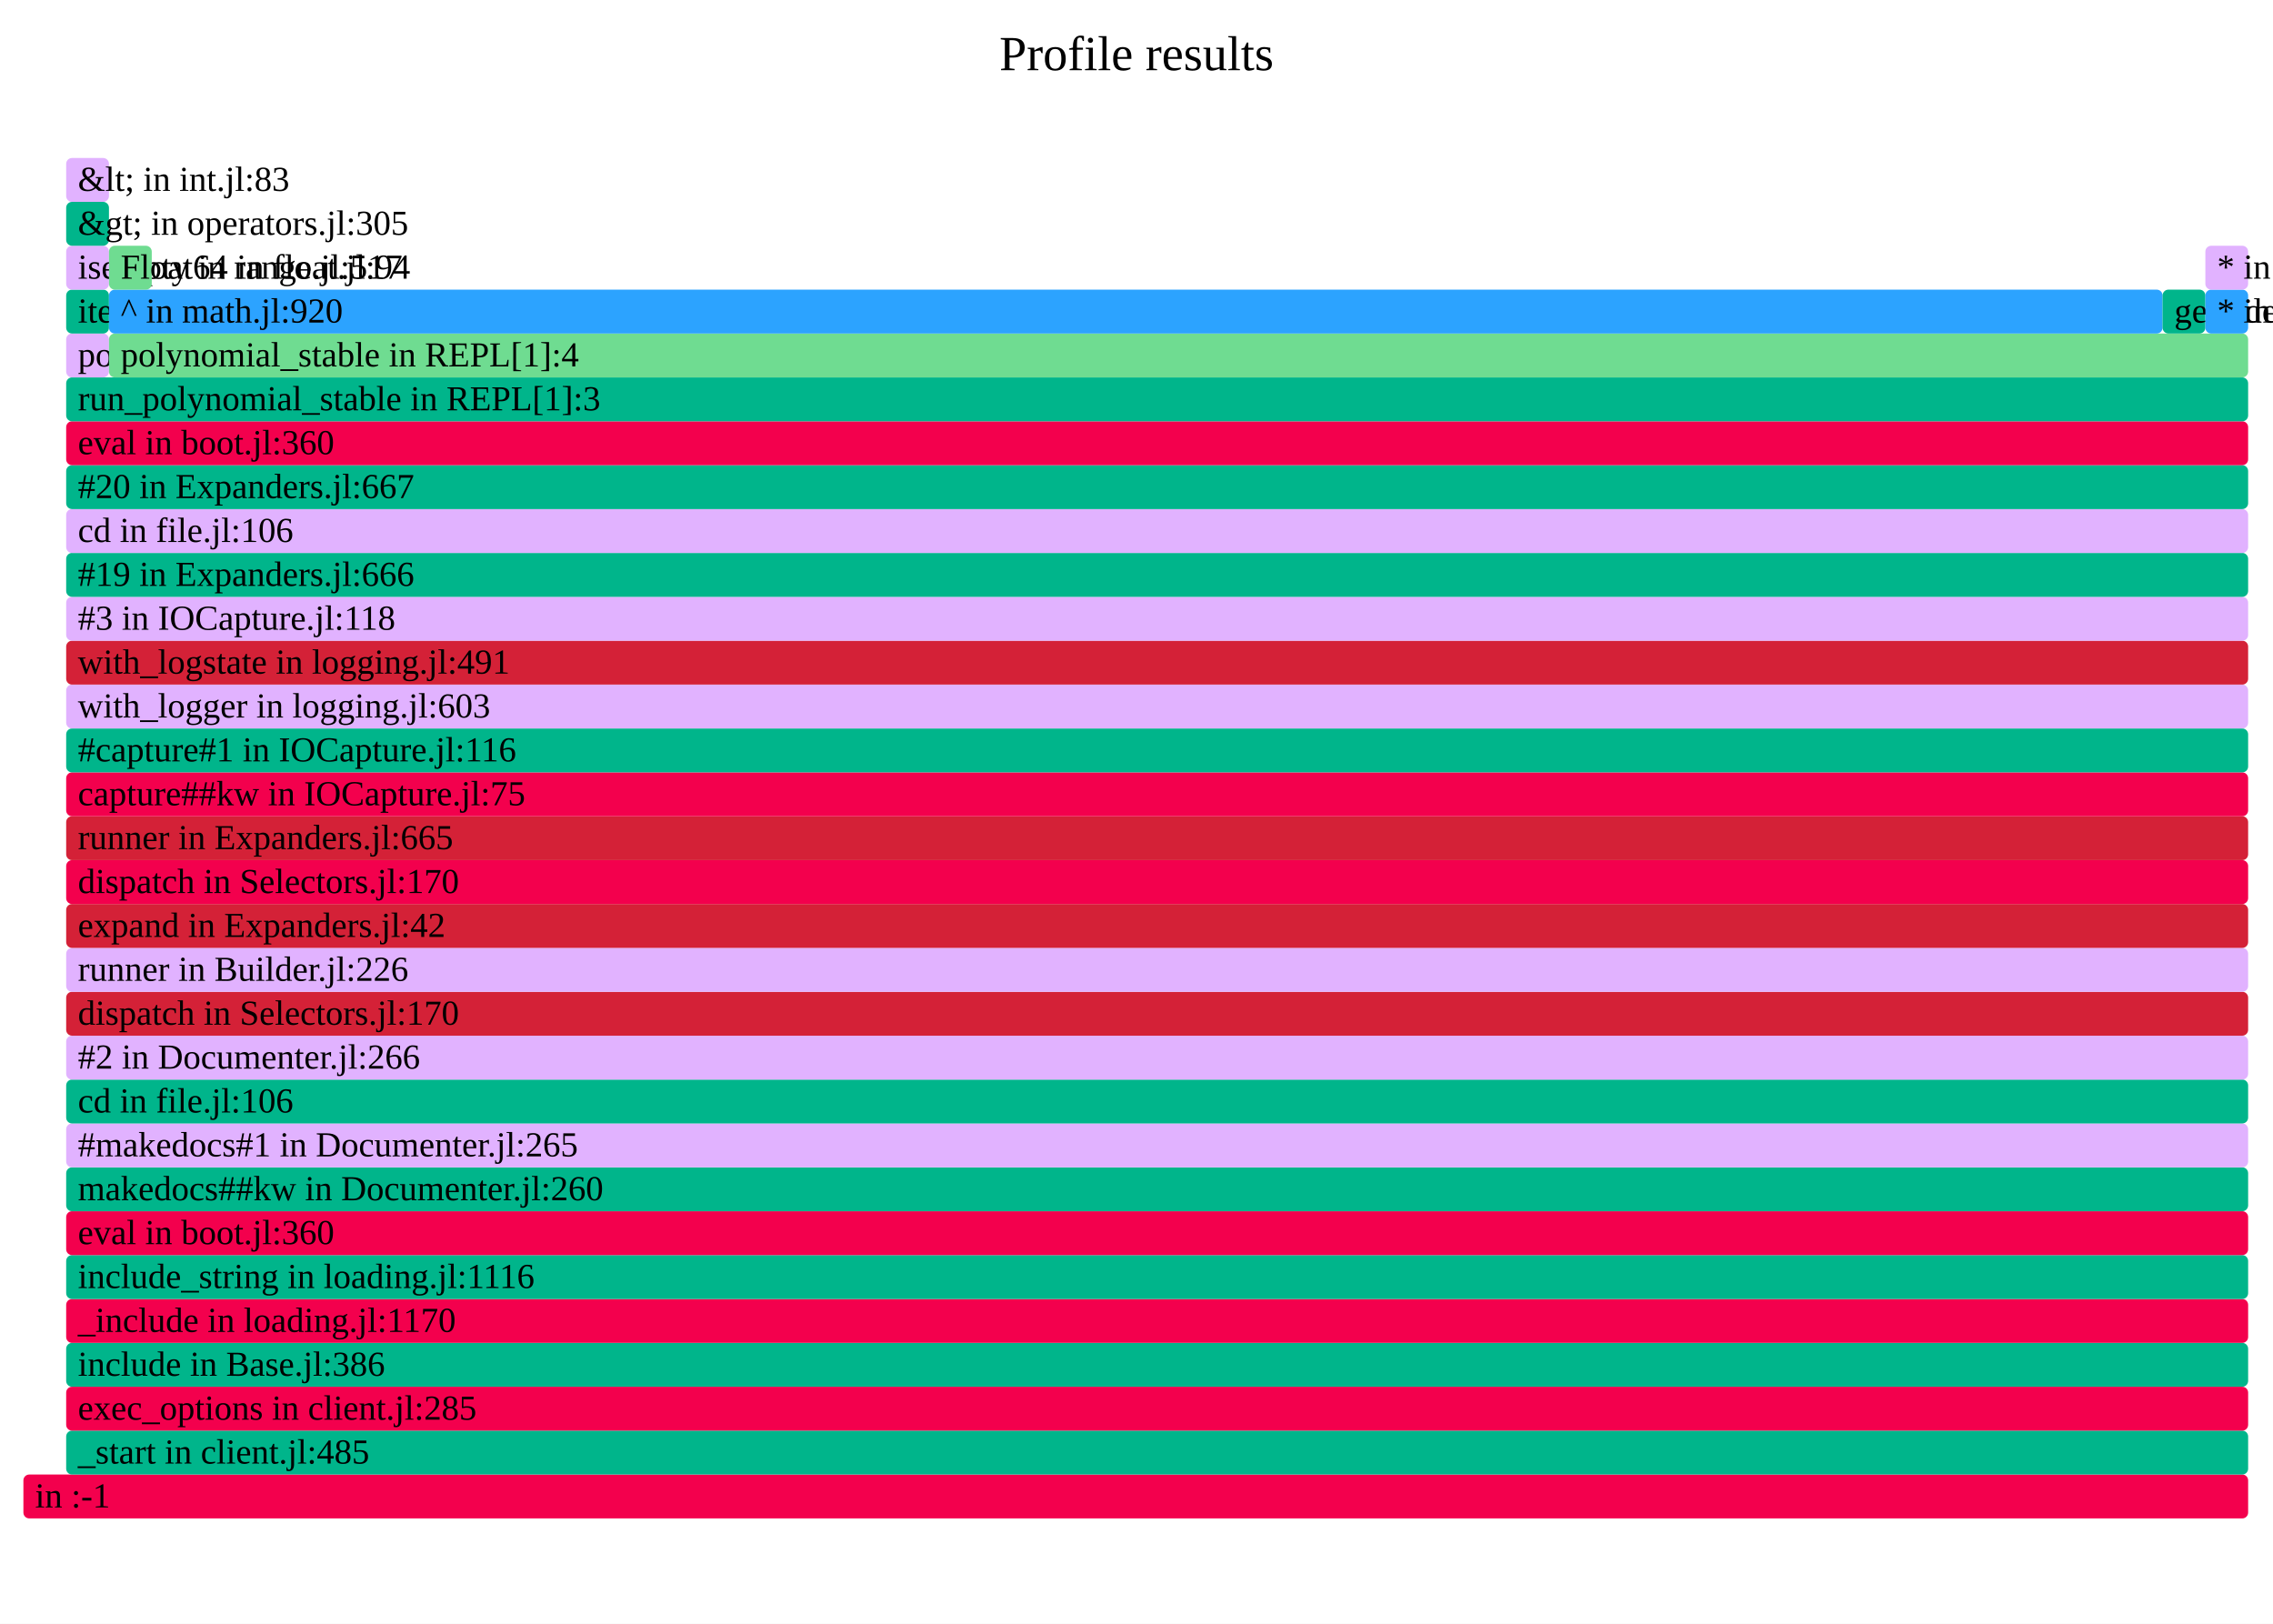
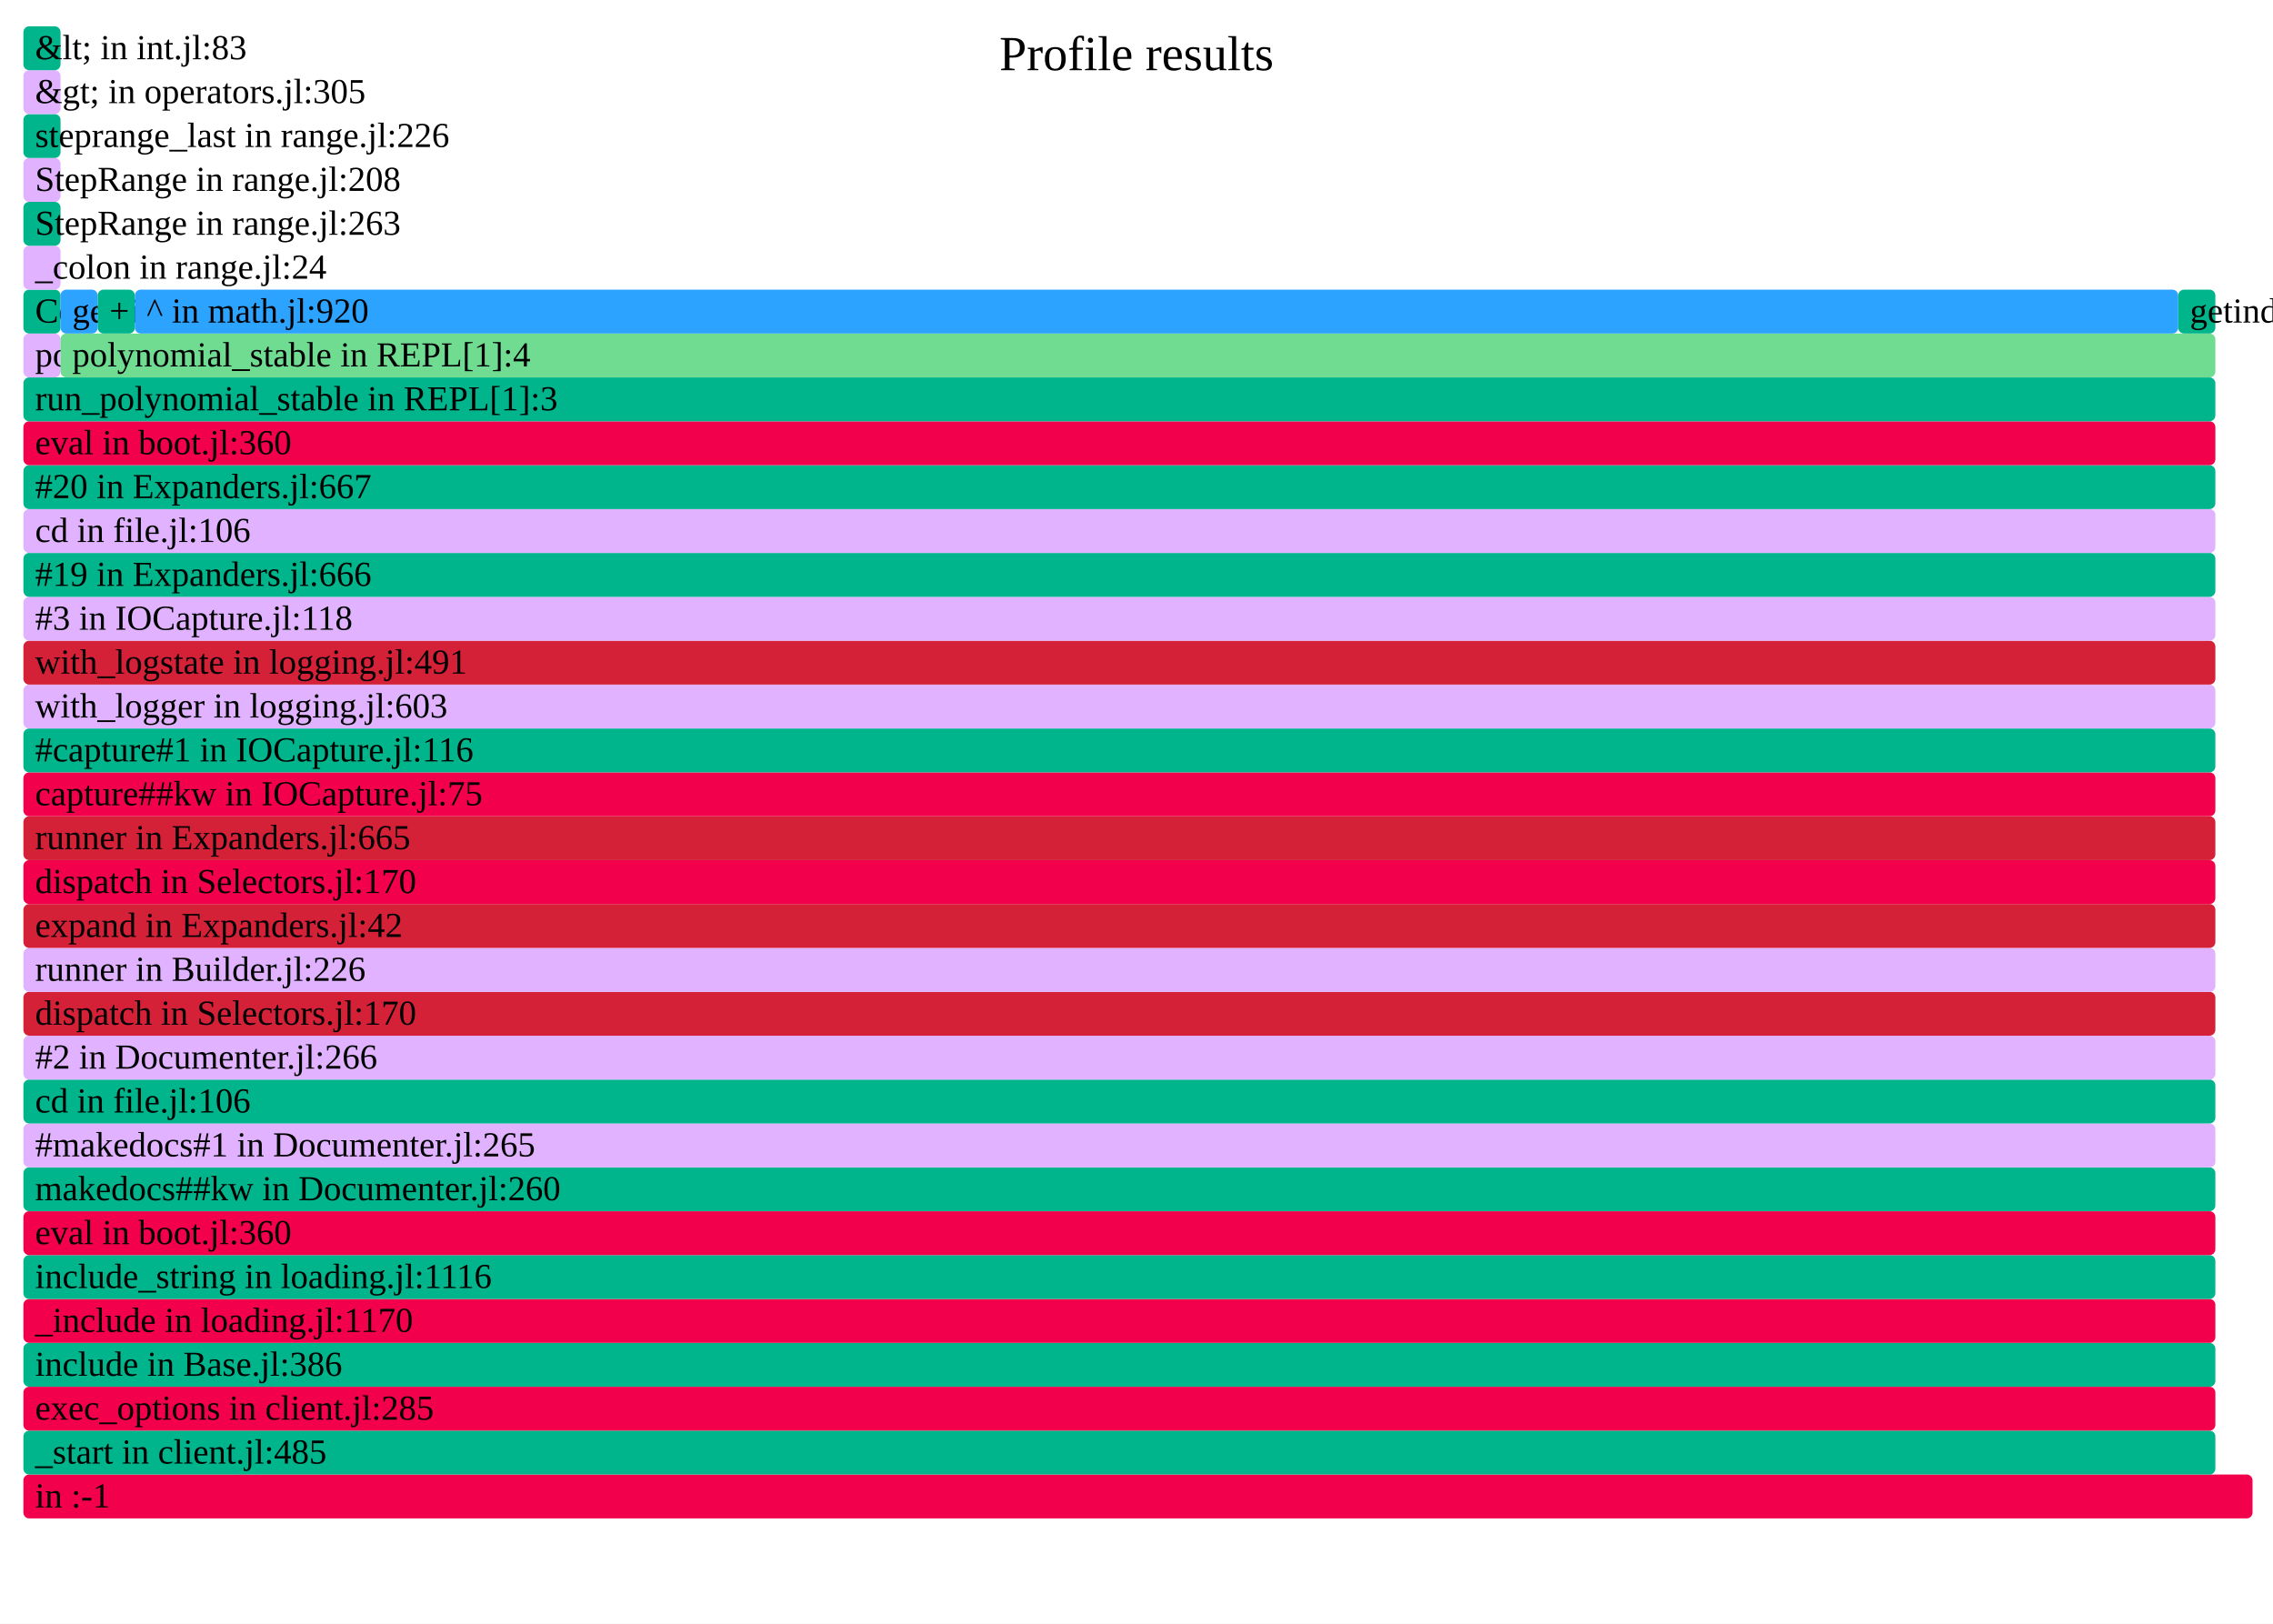
- <svg xmlns="http://www.w3.org/2000/svg" version="1.1" width="777" height="555" viewBox="0 0 777 555" id="fig-45d88b68da59440b837f768872e5af19">
+ <svg xmlns="http://www.w3.org/2000/svg" version="1.1" width="777" height="555" viewBox="0 0 777 555" id="fig-47a1ee3a89fc4cc9abf2466efba512c8">
  <defs>
-     <clipPath id="fig-45d88b68da59440b837f768872e5af19-clip">
+     <clipPath id="fig-47a1ee3a89fc4cc9abf2466efba512c8-clip">
      <rect x="0" y="0" width="777" height="555" />
    </clipPath>
  </defs>
  <style type="text/css">
-     #fig-45d88b68da59440b837f768872e5af19 text {
+     #fig-47a1ee3a89fc4cc9abf2466efba512c8 text {
        pointer-events: none;
        font-family: inherit;
        font-size: 12px;
        fill: #000000;
    }
-     text#fig-45d88b68da59440b837f768872e5af19-caption {
+     text#fig-47a1ee3a89fc4cc9abf2466efba512c8-caption {
        font-size: 16.8px;
        fill: #000000;
        text-anchor: middle;
    }
-     #fig-45d88b68da59440b837f768872e5af19-bg {
+     #fig-47a1ee3a89fc4cc9abf2466efba512c8-bg {
        fill: #FFFFFF;
    }
-     #fig-45d88b68da59440b837f768872e5af19-viewport rect, #fig-45d88b68da59440b837f768872e5af19-viewport path {
+     #fig-47a1ee3a89fc4cc9abf2466efba512c8-viewport rect, #fig-47a1ee3a89fc4cc9abf2466efba512c8-viewport path {
        vector-effect: non-scaling-stroke;
        fill-opacity: 1;
    }
-     #fig-45d88b68da59440b837f768872e5af19-viewport text {
+     #fig-47a1ee3a89fc4cc9abf2466efba512c8-viewport text {
        stroke: #000000;
        stroke-width: 0;
        stroke-opacity: 0.35;
    }
-     #fig-45d88b68da59440b837f768872e5af19-viewport rect:hover, #fig-45d88b68da59440b837f768872e5af19-viewport path:hover {
+     #fig-47a1ee3a89fc4cc9abf2466efba512c8-viewport rect:hover, #fig-47a1ee3a89fc4cc9abf2466efba512c8-viewport path:hover {
        fill-opacity: 0.75;
        stroke: #000000;
        stroke-width: 0.5;
    }
-     #fig-45d88b68da59440b837f768872e5af19-viewport + rect {
+     #fig-47a1ee3a89fc4cc9abf2466efba512c8-viewport + rect {
        fill: #FFFFFF;
        opacity: 0.8;
    }
-     text#fig-45d88b68da59440b837f768872e5af19-details{
+     text#fig-47a1ee3a89fc4cc9abf2466efba512c8-details{
        fill: #000000;
    }
</style>
-   <g id="fig-45d88b68da59440b837f768872e5af19-frame" clip-path="url(#fig-45d88b68da59440b837f768872e5af19-clip)">
-     <rect id="fig-45d88b68da59440b837f768872e5af19-bg" x="0" y="0" width="777" height="555" />
-     <text id="fig-45d88b68da59440b837f768872e5af19-caption" x="388.5" y="24">Profile results</text>
-     <g id="fig-45d88b68da59440b837f768872e5af19-viewport" transform="scale(1)">
-       <rect x="8" y="504" width="760.5" height="15" rx="2" fill="#F3004D" data-dinfo="" />
+   <g id="fig-47a1ee3a89fc4cc9abf2466efba512c8-frame" clip-path="url(#fig-47a1ee3a89fc4cc9abf2466efba512c8-clip)">
+     <rect id="fig-47a1ee3a89fc4cc9abf2466efba512c8-bg" x="0" y="0" width="777" height="555" />
+     <text id="fig-47a1ee3a89fc4cc9abf2466efba512c8-caption" x="388.5" y="24">Profile results</text>
+     <g id="fig-47a1ee3a89fc4cc9abf2466efba512c8-viewport" transform="scale(1)">
+       <rect x="8" y="504" width="762" height="15" rx="2" fill="#F3004D" data-dinfo="" />
      <text x="8" dx="4" y="515.25"> in :-1</text>
-       <rect x="22.62" y="489" width="745.88" height="15" rx="2" fill="#00B58B" data-dinfo="./" />
-       <text x="22.62" dx="4" y="500.25">_start in client.jl:485</text>
-       <rect x="22.62" y="474" width="745.88" height="15" rx="2" fill="#F3004D" data-dinfo="./" />
-       <text x="22.62" dx="4" y="485.25">exec_options in client.jl:285</text>
-       <rect x="22.62" y="459" width="745.88" height="15" rx="2" fill="#00B58B" data-dinfo="./" />
-       <text x="22.62" dx="4" y="470.25">include in Base.jl:386</text>
-       <rect x="22.62" y="444" width="745.88" height="15" rx="2" fill="#F3004D" data-dinfo="./" />
-       <text x="22.62" dx="4" y="455.25">_include in loading.jl:1170</text>
-       <rect x="22.62" y="429" width="745.88" height="15" rx="2" fill="#00B58B" data-dinfo="./" />
-       <text x="22.62" dx="4" y="440.25">include_string in loading.jl:1116</text>
-       <rect x="22.62" y="414" width="745.88" height="15" rx="2" fill="#F3004D" data-dinfo="./" />
-       <text x="22.62" dx="4" y="425.25">eval in boot.jl:360</text>
-       <rect x="22.62" y="399" width="745.88" height="15" rx="2" fill="#00B58B" data-dinfo="/home/runner/.julia/packages/Documenter/qdbx6/src/" />
-       <text x="22.62" dx="4" y="410.25">makedocs##kw in Documenter.jl:260</text>
-       <rect x="22.62" y="384" width="745.88" height="15" rx="2" fill="#E1B2FF" data-dinfo="/home/runner/.julia/packages/Documenter/qdbx6/src/" />
-       <text x="22.62" dx="4" y="395.25">#makedocs#1 in Documenter.jl:265</text>
-       <rect x="22.62" y="369" width="745.88" height="15" rx="2" fill="#00B58B" data-dinfo="./" />
-       <text x="22.62" dx="4" y="380.25">cd in file.jl:106</text>
-       <rect x="22.62" y="354" width="745.88" height="15" rx="2" fill="#E1B2FF" data-dinfo="/home/runner/.julia/packages/Documenter/qdbx6/src/" />
-       <text x="22.62" dx="4" y="365.25">#2 in Documenter.jl:266</text>
-       <rect x="22.62" y="339" width="745.88" height="15" rx="2" fill="#D42137" data-dinfo="/home/runner/.julia/packages/Documenter/qdbx6/src/Utilities/" />
-       <text x="22.62" dx="4" y="350.25">dispatch in Selectors.jl:170</text>
-       <rect x="22.62" y="324" width="745.88" height="15" rx="2" fill="#E1B2FF" data-dinfo="/home/runner/.julia/packages/Documenter/qdbx6/src/" />
-       <text x="22.62" dx="4" y="335.25">runner in Builder.jl:226</text>
-       <rect x="22.62" y="309" width="745.88" height="15" rx="2" fill="#D42137" data-dinfo="/home/runner/.julia/packages/Documenter/qdbx6/src/" />
-       <text x="22.62" dx="4" y="320.25">expand in Expanders.jl:42</text>
-       <rect x="22.62" y="294" width="745.88" height="15" rx="2" fill="#F3004D" data-dinfo="/home/runner/.julia/packages/Documenter/qdbx6/src/Utilities/" />
-       <text x="22.62" dx="4" y="305.25">dispatch in Selectors.jl:170</text>
-       <rect x="22.62" y="279" width="745.88" height="15" rx="2" fill="#D42137" data-dinfo="/home/runner/.julia/packages/Documenter/qdbx6/src/" />
-       <text x="22.62" dx="4" y="290.25">runner in Expanders.jl:665</text>
-       <rect x="22.62" y="264" width="745.88" height="15" rx="2" fill="#F3004D" data-dinfo="/home/runner/.julia/packages/IOCapture/sXY71/src/" />
-       <text x="22.62" dx="4" y="275.25">capture##kw in IOCapture.jl:75</text>
-       <rect x="22.62" y="249" width="745.88" height="15" rx="2" fill="#00B58B" data-dinfo="/home/runner/.julia/packages/IOCapture/sXY71/src/" />
-       <text x="22.62" dx="4" y="260.25">#capture#1 in IOCapture.jl:116</text>
-       <rect x="22.62" y="234" width="745.88" height="15" rx="2" fill="#E1B2FF" data-dinfo="./" />
-       <text x="22.62" dx="4" y="245.25">with_logger in logging.jl:603</text>
-       <rect x="22.62" y="219" width="745.88" height="15" rx="2" fill="#D42137" data-dinfo="./" />
-       <text x="22.62" dx="4" y="230.25">with_logstate in logging.jl:491</text>
-       <rect x="22.62" y="204" width="745.88" height="15" rx="2" fill="#E1B2FF" data-dinfo="/home/runner/.julia/packages/IOCapture/sXY71/src/" />
-       <text x="22.62" dx="4" y="215.25">#3 in IOCapture.jl:118</text>
-       <rect x="22.62" y="189" width="745.88" height="15" rx="2" fill="#00B58B" data-dinfo="/home/runner/.julia/packages/Documenter/qdbx6/src/" />
-       <text x="22.62" dx="4" y="200.25">#19 in Expanders.jl:666</text>
-       <rect x="22.62" y="174" width="745.88" height="15" rx="2" fill="#E1B2FF" data-dinfo="./" />
-       <text x="22.62" dx="4" y="185.25">cd in file.jl:106</text>
-       <rect x="22.62" y="159" width="745.88" height="15" rx="2" fill="#00B58B" data-dinfo="/home/runner/.julia/packages/Documenter/qdbx6/src/" />
-       <text x="22.62" dx="4" y="170.25">#20 in Expanders.jl:667</text>
-       <rect x="22.62" y="144" width="745.88" height="15" rx="2" fill="#F3004D" data-dinfo="./" />
-       <text x="22.62" dx="4" y="155.25">eval in boot.jl:360</text>
-       <rect x="22.62" y="129" width="745.88" height="15" rx="2" fill="#00B58B" data-dinfo="./" />
-       <text x="22.62" dx="4" y="140.25">run_polynomial_stable in REPL[1]:3</text>
-       <rect x="22.62" y="114" width="14.63" height="15" rx="2" fill="#E1B2FF" data-dinfo="./" />
-       <text x="22.62" dx="4" y="125.25">polynomial_stable in REPL[1]:3</text>
-       <rect x="22.62" y="99" width="14.63" height="15" rx="2" fill="#00B58B" data-dinfo="./" />
-       <text x="22.62" dx="4" y="110.25">iterate in range.jl:670</text>
-       <rect x="22.62" y="84" width="14.63" height="15" rx="2" fill="#E1B2FF" data-dinfo="./" />
-       <text x="22.62" dx="4" y="95.25">isempty in range.jl:517</text>
-       <rect x="22.62" y="69" width="14.63" height="15" rx="2" fill="#00B58B" data-dinfo="./" />
-       <text x="22.62" dx="4" y="80.25">&amp;gt; in operators.jl:305</text>
-       <rect x="22.62" y="54" width="14.63" height="15" rx="2" fill="#E1B2FF" data-dinfo="./" />
-       <text x="22.62" dx="4" y="65.25">&amp;lt; in int.jl:83</text>
-       <rect x="37.25" y="114" width="731.25" height="15" rx="2" fill="#6FDC91" data-dinfo="./" />
-       <text x="37.25" dx="4" y="125.25">polynomial_stable in REPL[1]:4</text>
-       <rect x="37.25" y="99" width="702" height="15" rx="2" fill="#2CA3FF" data-dinfo="./" />
-       <text x="37.25" dx="4" y="110.25">^ in math.jl:920</text>
-       <rect x="37.25" y="84" width="14.63" height="15" rx="2" fill="#6FDC91" data-dinfo="./" />
-       <text x="37.25" dx="4" y="95.25">Float64 in float.jl:94</text>
-       <rect x="739.25" y="99" width="14.63" height="15" rx="2" fill="#00B58B" data-dinfo="./" />
-       <text x="739.25" dx="4" y="110.25">getindex in math.jl:920</text>
-       <rect x="753.88" y="99" width="14.62" height="15" rx="2" fill="#2CA3FF" data-dinfo="./" />
-       <text x="753.88" dx="4" y="110.25">* in promotion.jl:322</text>
-       <rect x="753.88" y="84" width="14.62" height="15" rx="2" fill="#E1B2FF" data-dinfo="./" />
-       <text x="753.88" dx="4" y="95.25">* in float.jl:332</text>
+       <rect x="8" y="489" width="749.3" height="15" rx="2" fill="#00B58B" data-dinfo="./" />
+       <text x="8" dx="4" y="500.25">_start in client.jl:485</text>
+       <rect x="8" y="474" width="749.3" height="15" rx="2" fill="#F3004D" data-dinfo="./" />
+       <text x="8" dx="4" y="485.25">exec_options in client.jl:285</text>
+       <rect x="8" y="459" width="749.3" height="15" rx="2" fill="#00B58B" data-dinfo="./" />
+       <text x="8" dx="4" y="470.25">include in Base.jl:386</text>
+       <rect x="8" y="444" width="749.3" height="15" rx="2" fill="#F3004D" data-dinfo="./" />
+       <text x="8" dx="4" y="455.25">_include in loading.jl:1170</text>
+       <rect x="8" y="429" width="749.3" height="15" rx="2" fill="#00B58B" data-dinfo="./" />
+       <text x="8" dx="4" y="440.25">include_string in loading.jl:1116</text>
+       <rect x="8" y="414" width="749.3" height="15" rx="2" fill="#F3004D" data-dinfo="./" />
+       <text x="8" dx="4" y="425.25">eval in boot.jl:360</text>
+       <rect x="8" y="399" width="749.3" height="15" rx="2" fill="#00B58B" data-dinfo="/home/runner/.julia/packages/Documenter/qdbx6/src/" />
+       <text x="8" dx="4" y="410.25">makedocs##kw in Documenter.jl:260</text>
+       <rect x="8" y="384" width="749.3" height="15" rx="2" fill="#E1B2FF" data-dinfo="/home/runner/.julia/packages/Documenter/qdbx6/src/" />
+       <text x="8" dx="4" y="395.25">#makedocs#1 in Documenter.jl:265</text>
+       <rect x="8" y="369" width="749.3" height="15" rx="2" fill="#00B58B" data-dinfo="./" />
+       <text x="8" dx="4" y="380.25">cd in file.jl:106</text>
+       <rect x="8" y="354" width="749.3" height="15" rx="2" fill="#E1B2FF" data-dinfo="/home/runner/.julia/packages/Documenter/qdbx6/src/" />
+       <text x="8" dx="4" y="365.25">#2 in Documenter.jl:266</text>
+       <rect x="8" y="339" width="749.3" height="15" rx="2" fill="#D42137" data-dinfo="/home/runner/.julia/packages/Documenter/qdbx6/src/Utilities/" />
+       <text x="8" dx="4" y="350.25">dispatch in Selectors.jl:170</text>
+       <rect x="8" y="324" width="749.3" height="15" rx="2" fill="#E1B2FF" data-dinfo="/home/runner/.julia/packages/Documenter/qdbx6/src/" />
+       <text x="8" dx="4" y="335.25">runner in Builder.jl:226</text>
+       <rect x="8" y="309" width="749.3" height="15" rx="2" fill="#D42137" data-dinfo="/home/runner/.julia/packages/Documenter/qdbx6/src/" />
+       <text x="8" dx="4" y="320.25">expand in Expanders.jl:42</text>
+       <rect x="8" y="294" width="749.3" height="15" rx="2" fill="#F3004D" data-dinfo="/home/runner/.julia/packages/Documenter/qdbx6/src/Utilities/" />
+       <text x="8" dx="4" y="305.25">dispatch in Selectors.jl:170</text>
+       <rect x="8" y="279" width="749.3" height="15" rx="2" fill="#D42137" data-dinfo="/home/runner/.julia/packages/Documenter/qdbx6/src/" />
+       <text x="8" dx="4" y="290.25">runner in Expanders.jl:665</text>
+       <rect x="8" y="264" width="749.3" height="15" rx="2" fill="#F3004D" data-dinfo="/home/runner/.julia/packages/IOCapture/sXY71/src/" />
+       <text x="8" dx="4" y="275.25">capture##kw in IOCapture.jl:75</text>
+       <rect x="8" y="249" width="749.3" height="15" rx="2" fill="#00B58B" data-dinfo="/home/runner/.julia/packages/IOCapture/sXY71/src/" />
+       <text x="8" dx="4" y="260.25">#capture#1 in IOCapture.jl:116</text>
+       <rect x="8" y="234" width="749.3" height="15" rx="2" fill="#E1B2FF" data-dinfo="./" />
+       <text x="8" dx="4" y="245.25">with_logger in logging.jl:603</text>
+       <rect x="8" y="219" width="749.3" height="15" rx="2" fill="#D42137" data-dinfo="./" />
+       <text x="8" dx="4" y="230.25">with_logstate in logging.jl:491</text>
+       <rect x="8" y="204" width="749.3" height="15" rx="2" fill="#E1B2FF" data-dinfo="/home/runner/.julia/packages/IOCapture/sXY71/src/" />
+       <text x="8" dx="4" y="215.25">#3 in IOCapture.jl:118</text>
+       <rect x="8" y="189" width="749.3" height="15" rx="2" fill="#00B58B" data-dinfo="/home/runner/.julia/packages/Documenter/qdbx6/src/" />
+       <text x="8" dx="4" y="200.25">#19 in Expanders.jl:666</text>
+       <rect x="8" y="174" width="749.3" height="15" rx="2" fill="#E1B2FF" data-dinfo="./" />
+       <text x="8" dx="4" y="185.25">cd in file.jl:106</text>
+       <rect x="8" y="159" width="749.3" height="15" rx="2" fill="#00B58B" data-dinfo="/home/runner/.julia/packages/Documenter/qdbx6/src/" />
+       <text x="8" dx="4" y="170.25">#20 in Expanders.jl:667</text>
+       <rect x="8" y="144" width="749.3" height="15" rx="2" fill="#F3004D" data-dinfo="./" />
+       <text x="8" dx="4" y="155.25">eval in boot.jl:360</text>
+       <rect x="8" y="129" width="749.3" height="15" rx="2" fill="#00B58B" data-dinfo="./" />
+       <text x="8" dx="4" y="140.25">run_polynomial_stable in REPL[1]:3</text>
+       <rect x="8" y="114" width="12.7" height="15" rx="2" fill="#E1B2FF" data-dinfo="./" />
+       <text x="8" dx="4" y="125.25">polynomial_stable in REPL[1]:3</text>
+       <rect x="8" y="99" width="12.7" height="15" rx="2" fill="#00B58B" data-dinfo="./" />
+       <text x="8" dx="4" y="110.25">Colon in range.jl:22</text>
+       <rect x="8" y="84" width="12.7" height="15" rx="2" fill="#E1B2FF" data-dinfo="./" />
+       <text x="8" dx="4" y="95.25">_colon in range.jl:24</text>
+       <rect x="8" y="69" width="12.7" height="15" rx="2" fill="#00B58B" data-dinfo="./" />
+       <text x="8" dx="4" y="80.25">StepRange in range.jl:263</text>
+       <rect x="8" y="54" width="12.7" height="15" rx="2" fill="#E1B2FF" data-dinfo="./" />
+       <text x="8" dx="4" y="65.25">StepRange in range.jl:208</text>
+       <rect x="8" y="39" width="12.7" height="15" rx="2" fill="#00B58B" data-dinfo="./" />
+       <text x="8" dx="4" y="50.25">steprange_last in range.jl:226</text>
+       <rect x="8" y="24" width="12.7" height="15" rx="2" fill="#E1B2FF" data-dinfo="./" />
+       <text x="8" dx="4" y="35.25">&amp;gt; in operators.jl:305</text>
+       <rect x="8" y="9" width="12.7" height="15" rx="2" fill="#00B58B" data-dinfo="./" />
+       <text x="8" dx="4" y="20.25">&amp;lt; in int.jl:83</text>
+       <rect x="20.7" y="114" width="736.6" height="15" rx="2" fill="#6FDC91" data-dinfo="./" />
+       <text x="20.7" dx="4" y="125.25">polynomial_stable in REPL[1]:4</text>
+       <rect x="20.7" y="99" width="12.7" height="15" rx="2" fill="#2CA3FF" data-dinfo="./" />
+       <text x="20.7" dx="4" y="110.25">getindex in array.jl:805</text>
+       <rect x="33.4" y="99" width="12.7" height="15" rx="2" fill="#00B58B" data-dinfo="./" />
+       <text x="33.4" dx="4" y="110.25">+ in float.jl:326</text>
+       <rect x="46.1" y="99" width="698.5" height="15" rx="2" fill="#2CA3FF" data-dinfo="./" />
+       <text x="46.1" dx="4" y="110.25">^ in math.jl:920</text>
+       <rect x="744.6" y="99" width="12.7" height="15" rx="2" fill="#00B58B" data-dinfo="./" />
+       <text x="744.6" dx="4" y="110.25">getindex in math.jl:920</text>
    </g>
  </g>
</svg>
